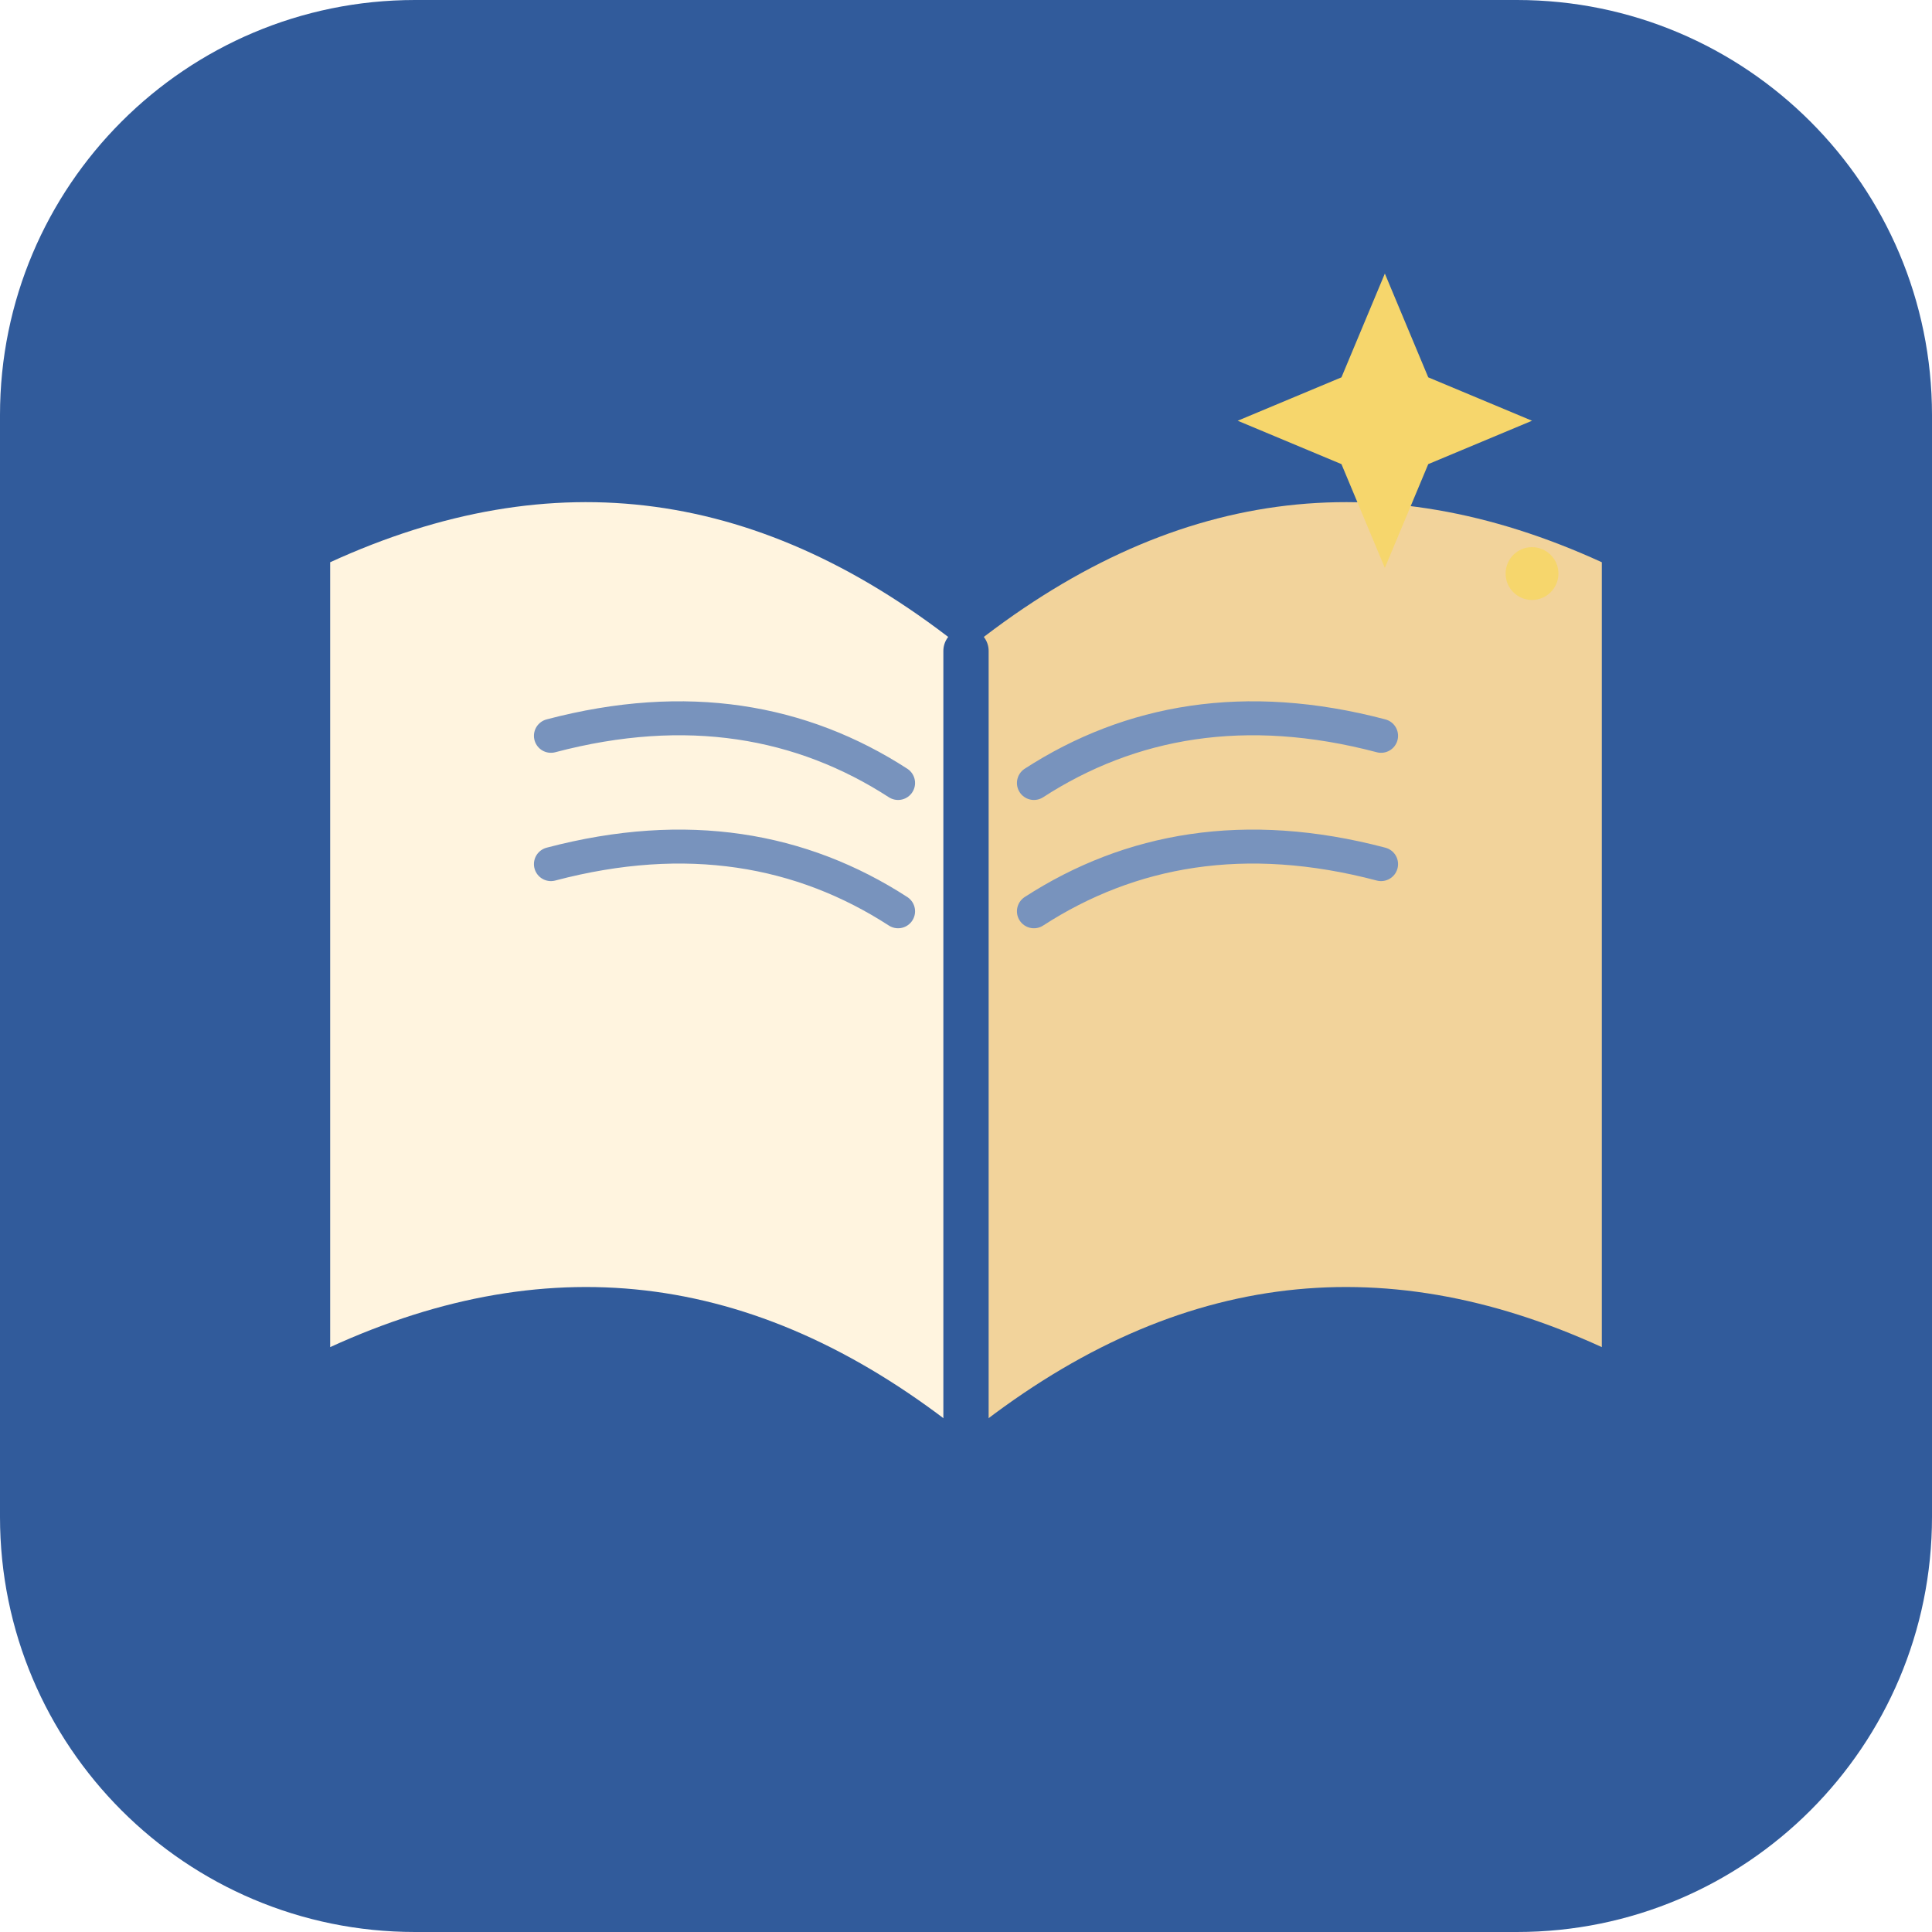
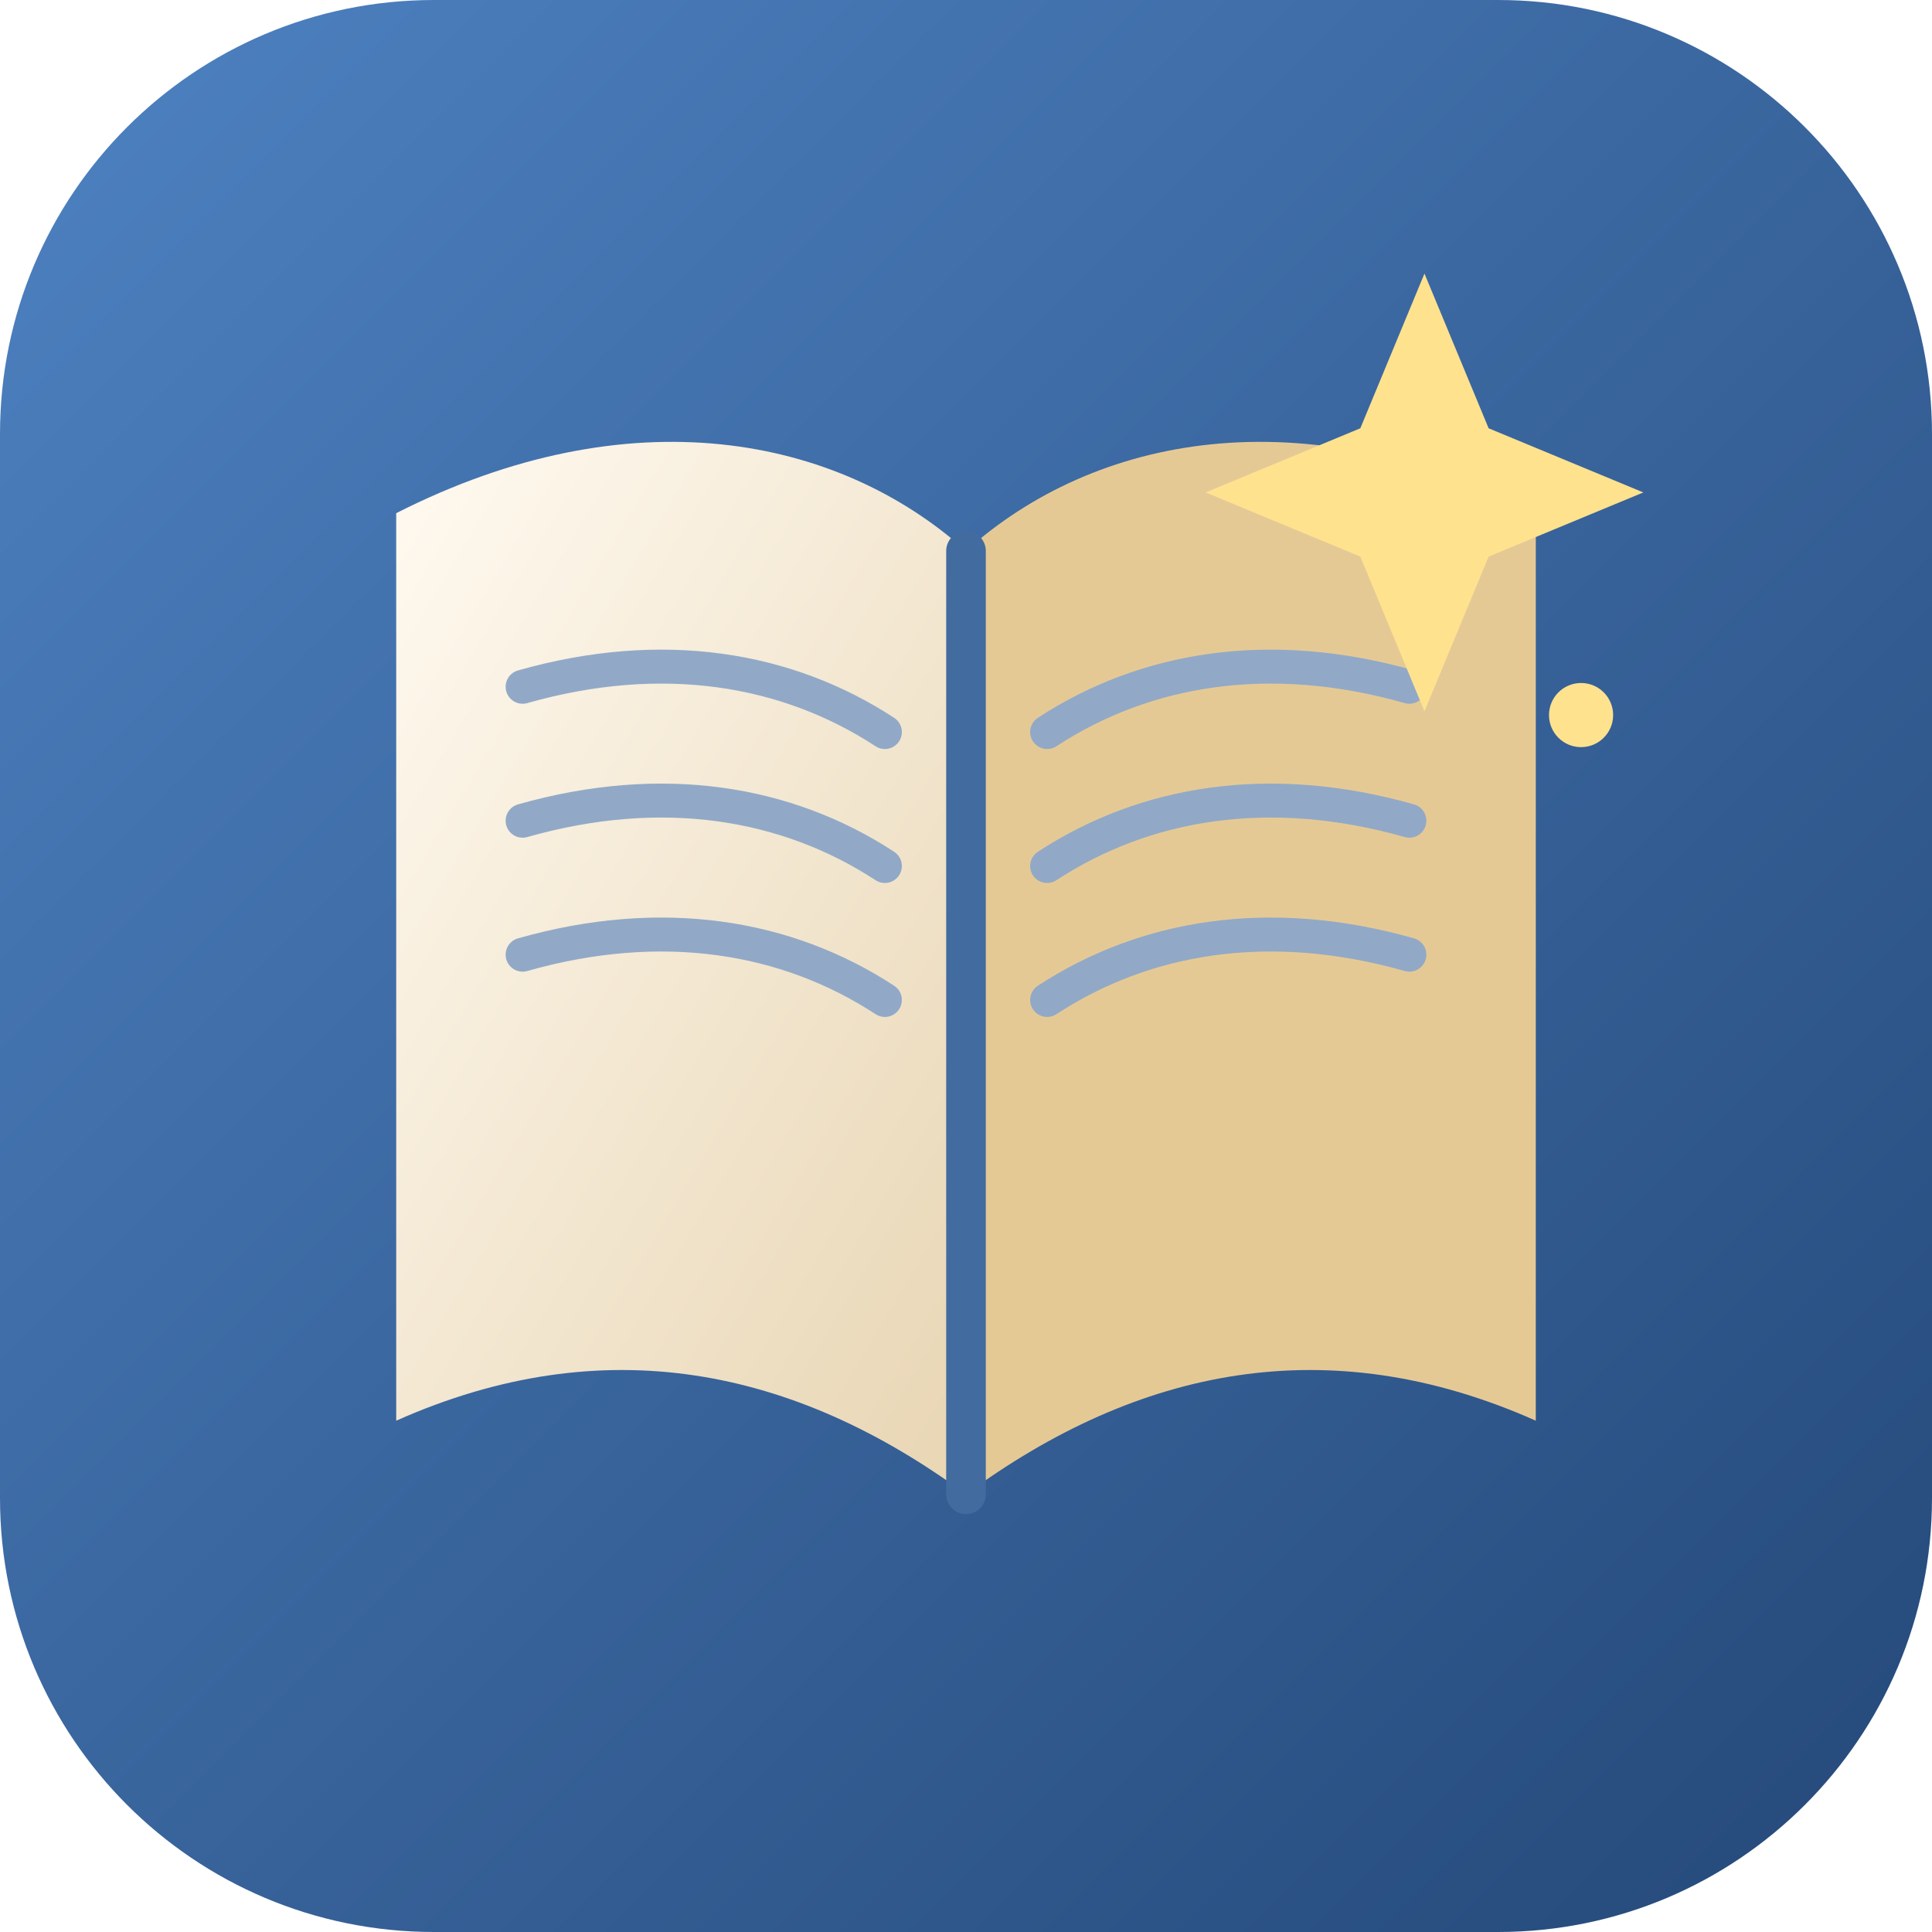
<svg xmlns="http://www.w3.org/2000/svg" width="1024" height="1024" viewBox="0 0 1024 1024">
-   <rect width="1024" height="1024" rx="220" fill="#315b9b" />
-   <path d="M175 298c118-54 229-40 337 47v416c-108-87-219-101-337-47z" fill="#fff4df" />
-   <path d="M849 298c-118-54-229-40-337 47v416c108-87 219-101 337-47z" fill="#f2d39b" />
-   <path d="M512 345v416" fill="none" stroke="#315b9b" stroke-width="24" stroke-linecap="round" />
-   <path d="M292 390c72-19 133-8 184 25M292 458c72-19 133-8 184 25M732 390c-72-19-133-8-184 25M732 458c-72-19-133-8-184 25" fill="none" stroke="#7893bd" stroke-width="18" stroke-linecap="round" />
-   <path d="M734 145l23 55 55 23-55 23-23 55-23-55-55-23 55-23z" fill="#f6d66c" />
-   <circle cx="812" cy="304" r="14" fill="#f6d66c" />
+   <defs>
+     <linearGradient id="cover" x1="0" y1="0" x2="1" y2="1">
+       <stop stop-color="#4e82c2" />
+       <stop offset="1" stop-color="#244878" />
+     </linearGradient>
+     <linearGradient id="pages" x1="0" y1="0" x2="0.9" y2="1">
+       <stop stop-color="#fffaf1" />
+       <stop offset="1" stop-color="#e9d7b6" />
+     </linearGradient>
+   </defs>
+   <rect width="1024" height="1024" rx="230" fill="url(#cover)" />
+   <path d="M210 272c124-63 234-41 302 20v500c-91-67-192-88-302-39z" fill="url(#pages)" />
+   <path d="M814 272c-124-63-234-41-302 20v500c91-67 192-88 302-39z" fill="#e5c995" />
+   <path d="M512 292v500" fill="none" stroke="#426b9f" stroke-width="21" stroke-linecap="round" />
+   <path d="M277 364c74-21 140-10 192 24M277 435c74-21 140-10 192 24M277 506c74-21 140-10 192 24M747 364c-74-21-140-10-192 24M747 435c-74-21-140-10-192 24M747 506c-74-21-140-10-192 24" fill="none" stroke="#91a9c7" stroke-width="18" stroke-linecap="round" />
+   <path d="m755 145 34 82 82 34-82 34-34 82-34-82-82-34 82-34z" fill="#ffe28e" />
+   <circle cx="838" cy="379" r="17" fill="#ffe28e" />
</svg>
